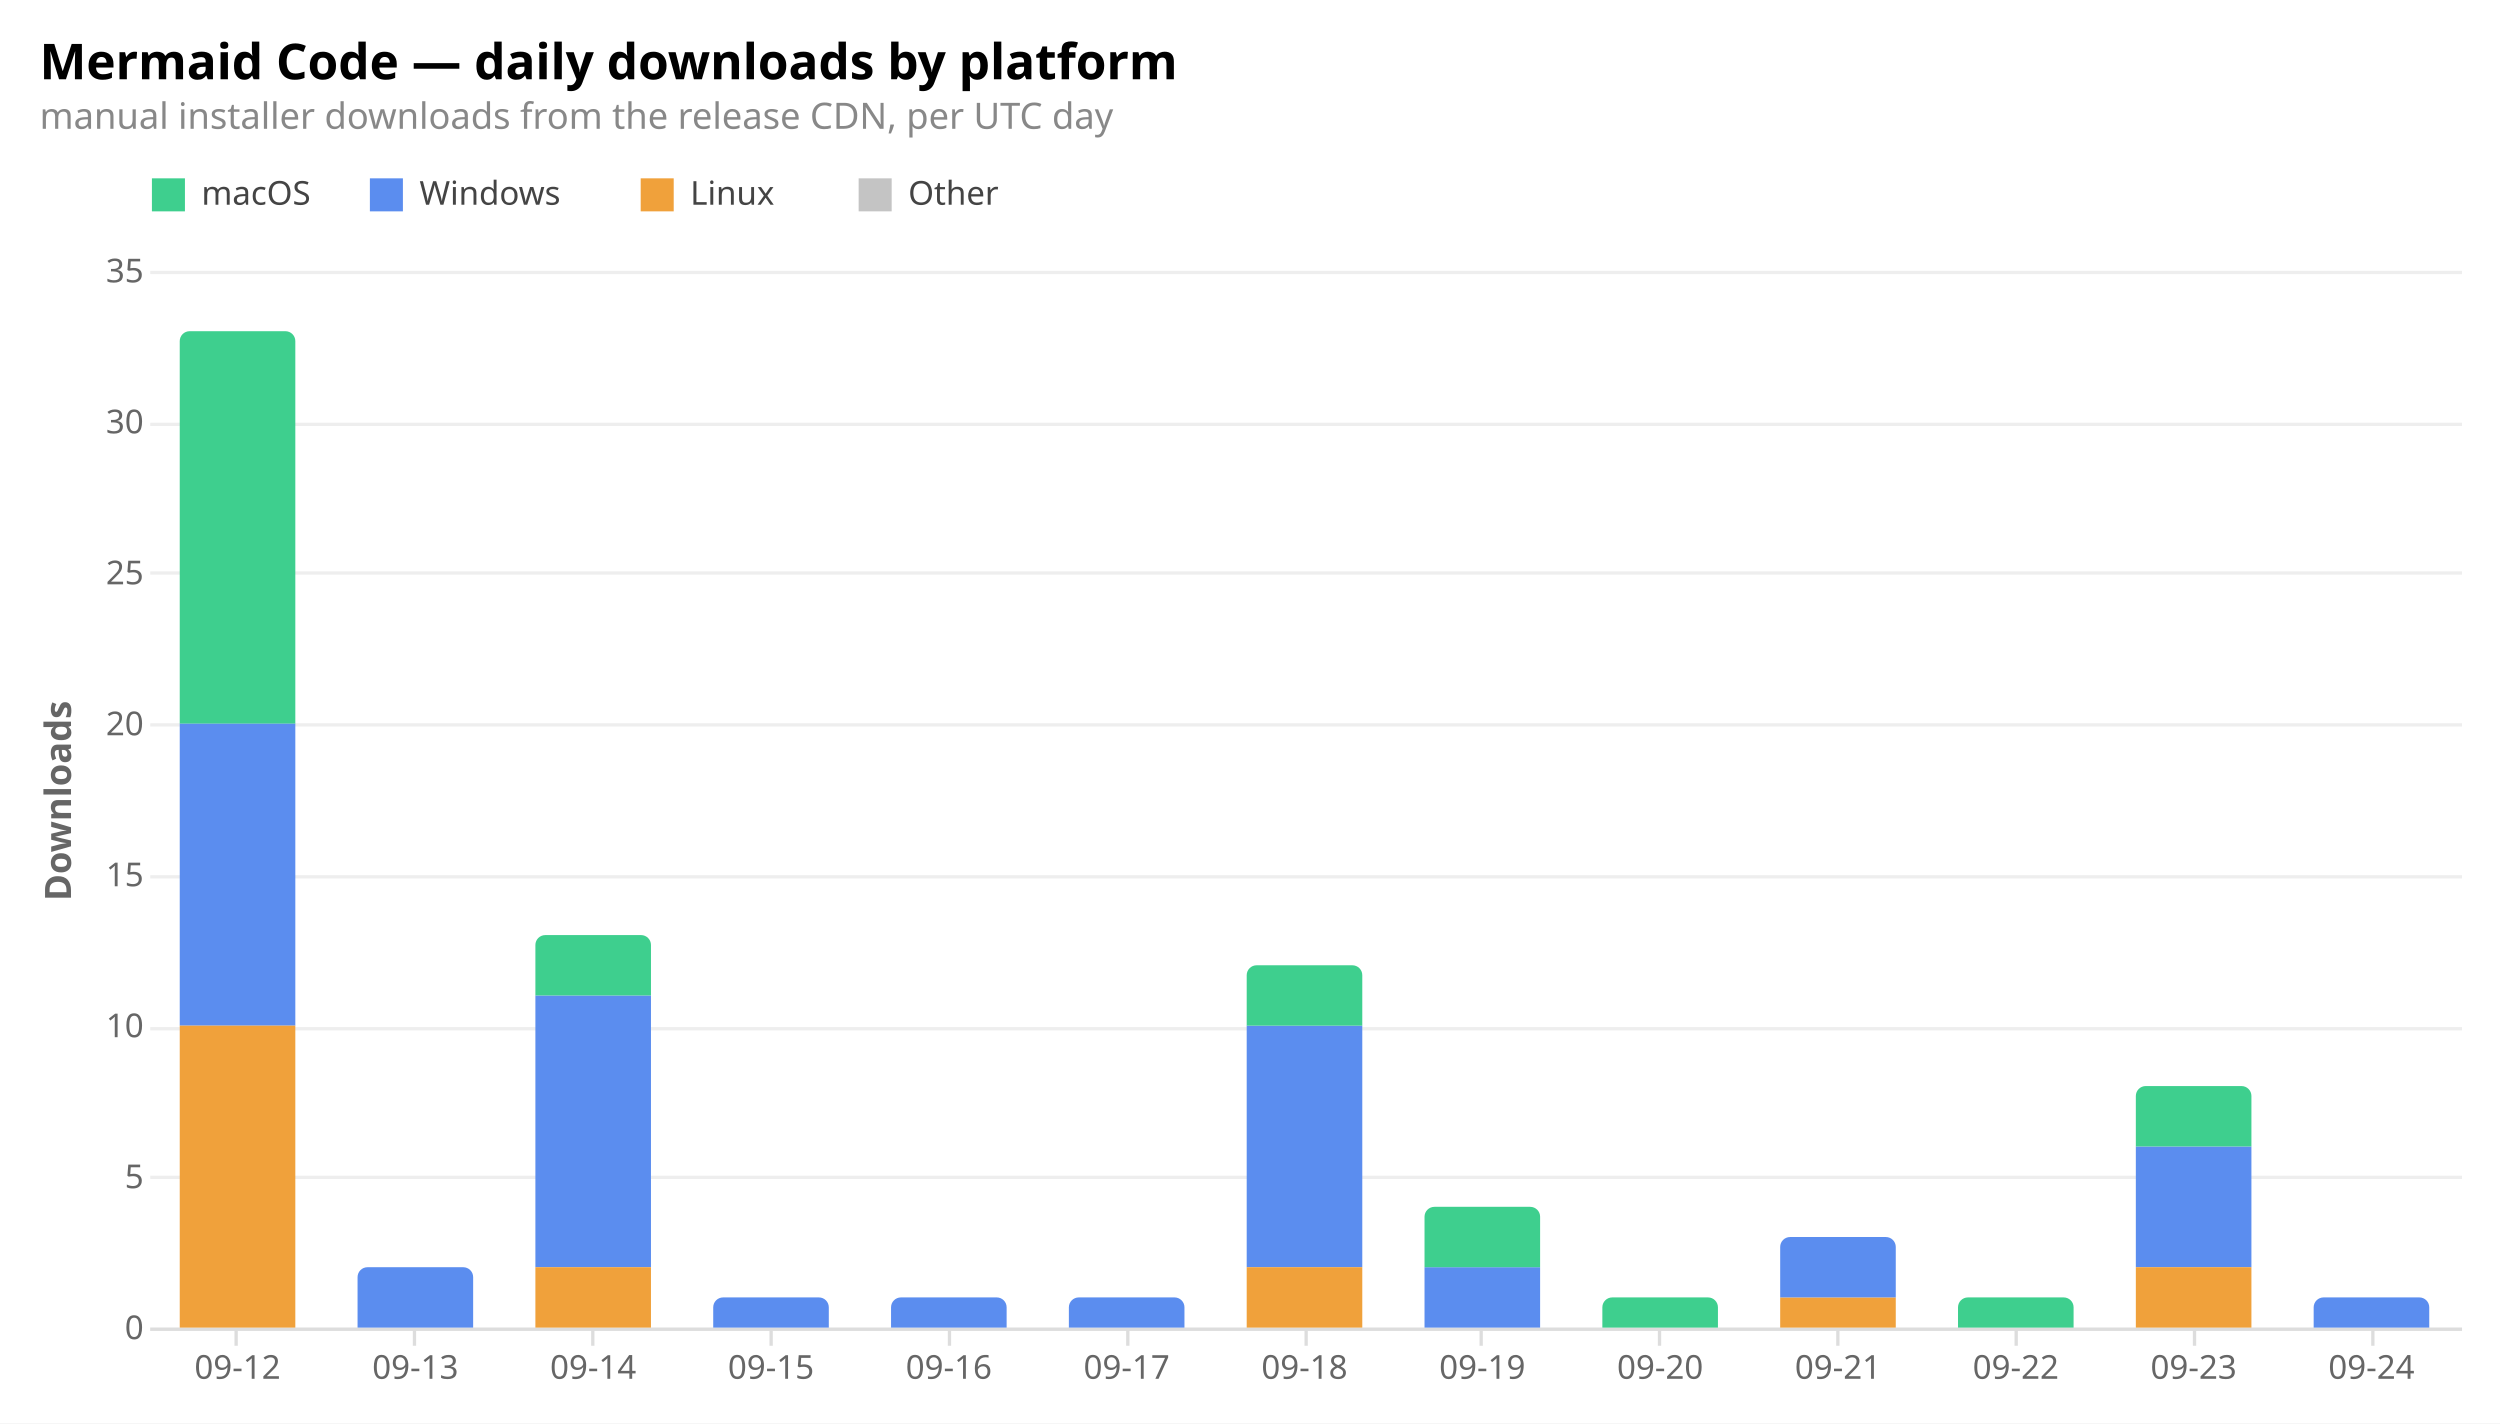
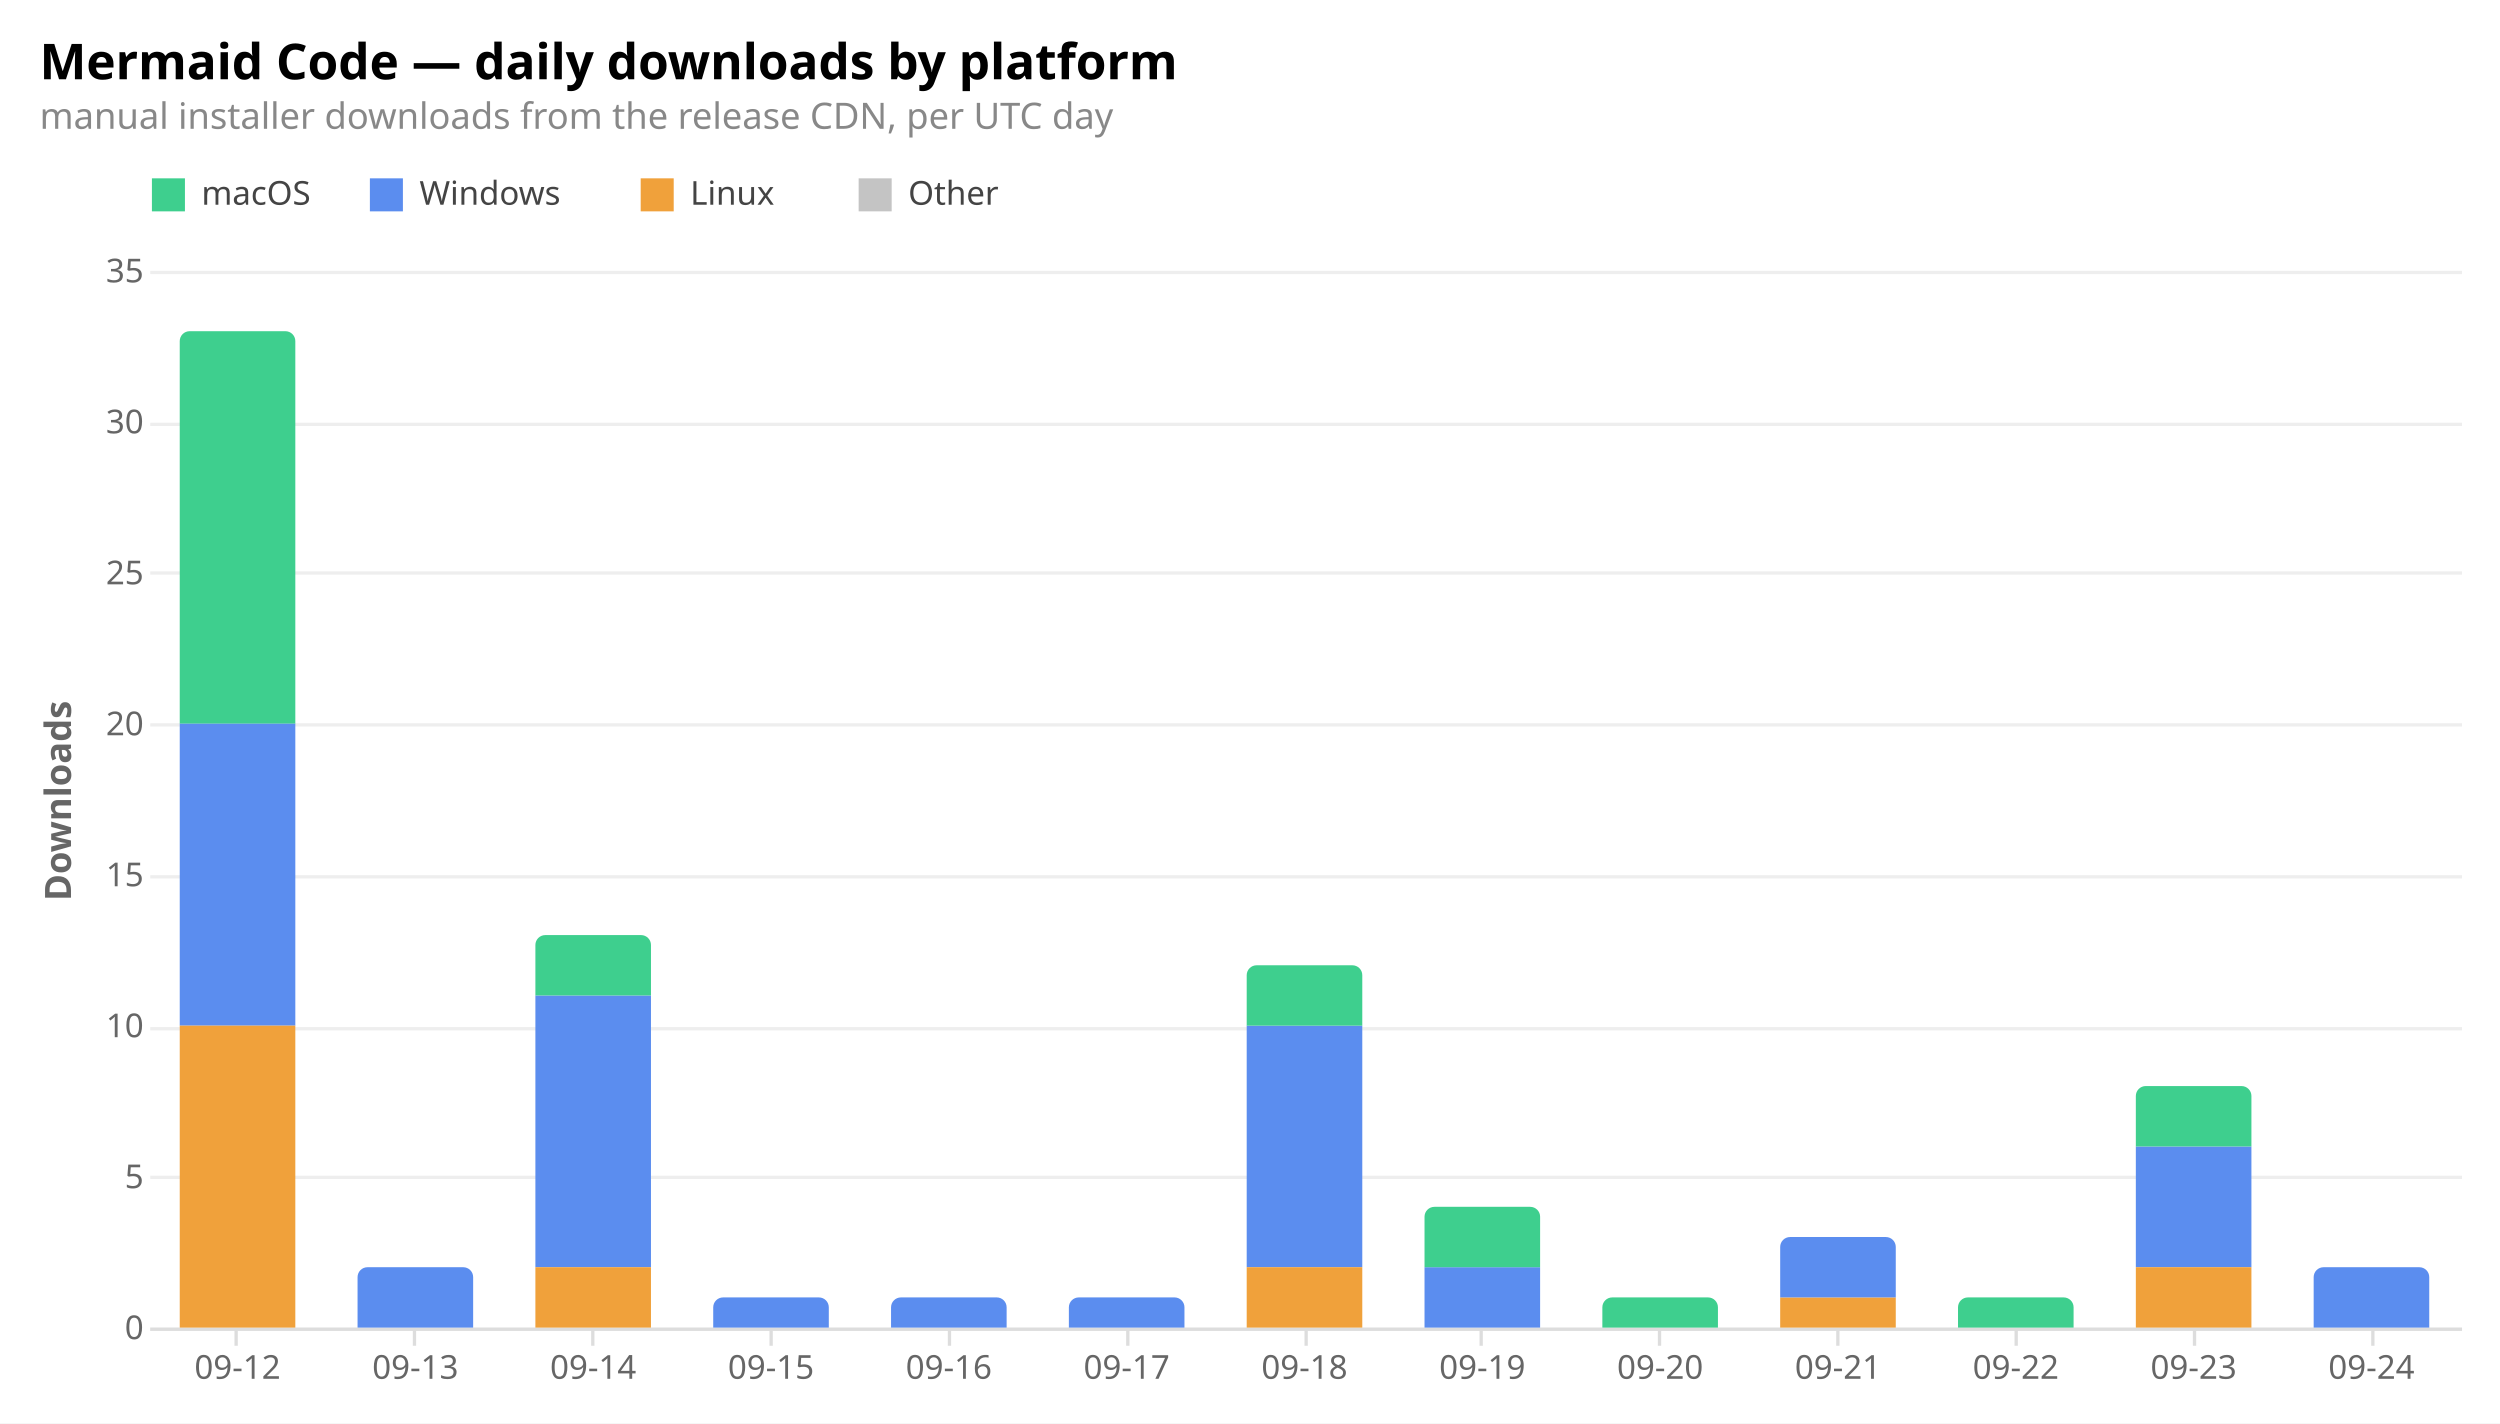
<svg xmlns="http://www.w3.org/2000/svg" version="1.1" class="marks" width="757" height="431" viewBox="0 0 757 431">
  <rect width="757" height="431" fill="white" />
  <g fill="none" stroke-miterlimit="4" transform="translate(45,82)">
    <g class="mark-group role-frame root" role="graphics-object" aria-roledescription="group mark container">
      <g transform="translate(0,0)">
        <path class="background" aria-hidden="true" d="M0,0h700v320h-700Z" />
        <g>
          <g class="mark-group role-axis" aria-hidden="true">
            <g transform="translate(0.5,0.5)">
              <path class="background" aria-hidden="true" d="M0,0h0v0h0Z" pointer-events="none" />
              <g>
                <g class="mark-rule role-axis-grid" pointer-events="none">
                  <line transform="translate(0,320)" x2="700" y2="0" stroke="#eee" stroke-width="1" opacity="1" />
                  <line transform="translate(0,274)" x2="700" y2="0" stroke="#eee" stroke-width="1" opacity="1" />
                  <line transform="translate(0,229)" x2="700" y2="0" stroke="#eee" stroke-width="1" opacity="1" />
                  <line transform="translate(0,183)" x2="700" y2="0" stroke="#eee" stroke-width="1" opacity="1" />
                  <line transform="translate(0,137)" x2="700" y2="0" stroke="#eee" stroke-width="1" opacity="1" />
                  <line transform="translate(0,91)" x2="700" y2="0" stroke="#eee" stroke-width="1" opacity="1" />
                  <line transform="translate(0,46)" x2="700" y2="0" stroke="#eee" stroke-width="1" opacity="1" />
                  <line transform="translate(0,0)" x2="700" y2="0" stroke="#eee" stroke-width="1" opacity="1" />
                </g>
              </g>
              <path class="foreground" aria-hidden="true" d="" pointer-events="none" display="none" />
            </g>
          </g>
          <g class="mark-group role-axis" role="graphics-symbol" aria-roledescription="axis" aria-label="X-axis for a discrete scale with 13 values: 2026-09-12, 2026-09-13, 2026-09-14, 2026-09-15, 2026-09-16, ending with 2026-09-24">
            <g transform="translate(0.5,320.5)">
              <path class="background" aria-hidden="true" d="M0,0h0v0h0Z" pointer-events="none" />
              <g>
                <g class="mark-rule role-axis-tick" pointer-events="none">
                  <line transform="translate(26,0)" x2="0" y2="5" stroke="#ddd" stroke-width="1" opacity="1" />
                  <line transform="translate(80,0)" x2="0" y2="5" stroke="#ddd" stroke-width="1" opacity="1" />
                  <line transform="translate(134,0)" x2="0" y2="5" stroke="#ddd" stroke-width="1" opacity="1" />
                  <line transform="translate(188,0)" x2="0" y2="5" stroke="#ddd" stroke-width="1" opacity="1" />
                  <line transform="translate(242,0)" x2="0" y2="5" stroke="#ddd" stroke-width="1" opacity="1" />
                  <line transform="translate(296,0)" x2="0" y2="5" stroke="#ddd" stroke-width="1" opacity="1" />
                  <line transform="translate(350,0)" x2="0" y2="5" stroke="#ddd" stroke-width="1" opacity="1" />
                  <line transform="translate(403,0)" x2="0" y2="5" stroke="#ddd" stroke-width="1" opacity="1" />
                  <line transform="translate(457,0)" x2="0" y2="5" stroke="#ddd" stroke-width="1" opacity="1" />
                  <line transform="translate(511,0)" x2="0" y2="5" stroke="#ddd" stroke-width="1" opacity="1" />
                  <line transform="translate(565,0)" x2="0" y2="5" stroke="#ddd" stroke-width="1" opacity="1" />
                  <line transform="translate(619,0)" x2="0" y2="5" stroke="#ddd" stroke-width="1" opacity="1" />
                  <line transform="translate(673,0)" x2="0" y2="5" stroke="#ddd" stroke-width="1" opacity="1" />
                </g>
                <g class="mark-text role-axis-label" pointer-events="none">
                  <text text-anchor="middle" transform="translate(26.42308,15)" font-family="sans-serif" font-size="10px" fill="#666" opacity="1">09-12</text>
                  <text text-anchor="middle" transform="translate(80.26923,15)" font-family="sans-serif" font-size="10px" fill="#666" opacity="1">09-13</text>
                  <text text-anchor="middle" transform="translate(134.1154,15)" font-family="sans-serif" font-size="10px" fill="#666" opacity="1">09-14</text>
                  <text text-anchor="middle" transform="translate(187.9615,15)" font-family="sans-serif" font-size="10px" fill="#666" opacity="1">09-15</text>
                  <text text-anchor="middle" transform="translate(241.8077,15)" font-family="sans-serif" font-size="10px" fill="#666" opacity="1">09-16</text>
                  <text text-anchor="middle" transform="translate(295.6538,15)" font-family="sans-serif" font-size="10px" fill="#666" opacity="1">09-17</text>
                  <text text-anchor="middle" transform="translate(349.5,15)" font-family="sans-serif" font-size="10px" fill="#666" opacity="1">09-18</text>
                  <text text-anchor="middle" transform="translate(403.3462,15)" font-family="sans-serif" font-size="10px" fill="#666" opacity="1">09-19</text>
                  <text text-anchor="middle" transform="translate(457.1923,15)" font-family="sans-serif" font-size="10px" fill="#666" opacity="1">09-20</text>
                  <text text-anchor="middle" transform="translate(511.0385,15)" font-family="sans-serif" font-size="10px" fill="#666" opacity="1">09-21</text>
                  <text text-anchor="middle" transform="translate(564.8846,15)" font-family="sans-serif" font-size="10px" fill="#666" opacity="1">09-22</text>
                  <text text-anchor="middle" transform="translate(618.7308,15)" font-family="sans-serif" font-size="10px" fill="#666" opacity="1">09-23</text>
                  <text text-anchor="middle" transform="translate(672.5769,15)" font-family="sans-serif" font-size="10px" fill="#666" opacity="1">09-24</text>
                </g>
                <g class="mark-rule role-axis-domain" pointer-events="none">
                  <line transform="translate(0,0)" x2="700" y2="0" stroke="#ddd" stroke-width="1" opacity="1" />
                </g>
              </g>
              <path class="foreground" aria-hidden="true" d="" pointer-events="none" display="none" />
            </g>
          </g>
          <g class="mark-group role-axis" role="graphics-symbol" aria-roledescription="axis" aria-label="Y-axis titled 'Downloads' for a linear scale with values from 0 to 35">
            <g transform="translate(0.5,0.5)">
              <path class="background" aria-hidden="true" d="M0,0h0v0h0Z" pointer-events="none" />
              <g>
                <g class="mark-text role-axis-label" pointer-events="none">
                  <text text-anchor="end" transform="translate(-2,323)" font-family="sans-serif" font-size="10px" fill="#666" opacity="1">0</text>
                  <text text-anchor="end" transform="translate(-2,277.2857)" font-family="sans-serif" font-size="10px" fill="#666" opacity="1">5</text>
                  <text text-anchor="end" transform="translate(-2,231.5714)" font-family="sans-serif" font-size="10px" fill="#666" opacity="1">10</text>
                  <text text-anchor="end" transform="translate(-2,185.8571)" font-family="sans-serif" font-size="10px" fill="#666" opacity="1">15</text>
                  <text text-anchor="end" transform="translate(-2,140.1429)" font-family="sans-serif" font-size="10px" fill="#666" opacity="1">20</text>
                  <text text-anchor="end" transform="translate(-2,94.42857)" font-family="sans-serif" font-size="10px" fill="#666" opacity="1">25</text>
                  <text text-anchor="end" transform="translate(-2,48.71429)" font-family="sans-serif" font-size="10px" fill="#666" opacity="1">30</text>
                  <text text-anchor="end" transform="translate(-2,3)" font-family="sans-serif" font-size="10px" fill="#666" opacity="1">35</text>
                </g>
                <g class="mark-text role-axis-title" pointer-events="none">
                  <text text-anchor="middle" transform="translate(-22,160) rotate(-90) translate(0,-2)" font-family="sans-serif" font-size="11px" font-weight="bold" fill="#666" opacity="1">Downloads</text>
                </g>
              </g>
              <path class="foreground" aria-hidden="true" d="" pointer-events="none" display="none" />
            </g>
          </g>
          <g class="mark-group role-scope" role="graphics-object" aria-roledescription="group mark container">
            <g transform="translate(9.423077,18.28571)">
              <path class="background" aria-hidden="true" d="M3,0L32,0C33.656,0,35,1.344,35,3L35,301.714C35,301.714,35,301.714,35,301.714L0,301.714C0,301.714,0,301.714,0,301.714L0,3C0,1.344,1.344,0,3,0Z" />
              <g clip-path="url(#clip1)">
                <g class="mark-group role-scope" role="graphics-object" aria-roledescription="group mark container">
                  <g transform="translate(0,-18.28571)">
                    <path class="background" aria-hidden="true" d="M0,0h35v0h-35Z" />
                    <g>
                      <g class="mark-rect role-mark marks" role="graphics-object" aria-roledescription="rect mark container">
                        <path aria-label="date: 2026-09-12; Downloads: 13; platform: macOS" role="graphics-symbol" aria-roledescription="bar" d="M0,18.286h35v118.857h-35Z" fill="#3ecf8e" />
                        <path aria-label="date: 2026-09-12; Downloads: 10; platform: Windows" role="graphics-symbol" aria-roledescription="bar" d="M0,137.143h35v91.429h-35Z" fill="#5b8def" />
                        <path aria-label="date: 2026-09-12; Downloads: 10; platform: Linux" role="graphics-symbol" aria-roledescription="bar" d="M0,228.571h35v91.429h-35Z" fill="#f0a13b" />
                      </g>
                    </g>
                    <path class="foreground" aria-hidden="true" d="" display="none" />
                  </g>
                </g>
              </g>
              <path class="foreground" aria-hidden="true" d="" display="none" />
            </g>
            <g transform="translate(63.26923,301.7143)">
              <path class="background" aria-hidden="true" d="M3,0L32,0C33.656,0,35,1.344,35,3L35,18.286C35,18.286,35,18.286,35,18.286L0,18.286C0,18.286,0,18.286,0,18.286L0,3C0,1.344,1.344,0,3,0Z" />
              <g clip-path="url(#clip2)">
                <g class="mark-group role-scope" role="graphics-object" aria-roledescription="group mark container">
                  <g transform="translate(0,-301.7143)">
                    <path class="background" aria-hidden="true" d="M0,0h35v0h-35Z" />
                    <g>
                      <g class="mark-rect role-mark marks" role="graphics-object" aria-roledescription="rect mark container">
                        <path aria-label="date: 2026-09-13; Downloads: 2; platform: Windows" role="graphics-symbol" aria-roledescription="bar" d="M0,301.714h35v18.286h-35Z" fill="#5b8def" />
                      </g>
                    </g>
                    <path class="foreground" aria-hidden="true" d="" display="none" />
                  </g>
                </g>
              </g>
              <path class="foreground" aria-hidden="true" d="" display="none" />
            </g>
            <g transform="translate(117.1154,201.1429)">
              <path class="background" aria-hidden="true" d="M3,0L32,0C33.656,0,35,1.344,35,3L35,118.857C35,118.857,35,118.857,35,118.857L0,118.857C0,118.857,0,118.857,0,118.857L0,3C0,1.344,1.344,0,3,0Z" />
              <g clip-path="url(#clip3)">
                <g class="mark-group role-scope" role="graphics-object" aria-roledescription="group mark container">
                  <g transform="translate(0,-201.1429)">
                    <path class="background" aria-hidden="true" d="M0,0h35v0h-35Z" />
                    <g>
                      <g class="mark-rect role-mark marks" role="graphics-object" aria-roledescription="rect mark container">
                        <path aria-label="date: 2026-09-14; Downloads: 9; platform: Windows" role="graphics-symbol" aria-roledescription="bar" d="M0,219.429h35v82.286h-35Z" fill="#5b8def" />
                        <path aria-label="date: 2026-09-14; Downloads: 2; platform: Linux" role="graphics-symbol" aria-roledescription="bar" d="M0,301.714h35v18.286h-35Z" fill="#f0a13b" />
                        <path aria-label="date: 2026-09-14; Downloads: 2; platform: macOS" role="graphics-symbol" aria-roledescription="bar" d="M0,201.143h35v18.286h-35Z" fill="#3ecf8e" />
                      </g>
                    </g>
                    <path class="foreground" aria-hidden="true" d="" display="none" />
                  </g>
                </g>
              </g>
              <path class="foreground" aria-hidden="true" d="" display="none" />
            </g>
            <g transform="translate(170.9615,310.8571)">
              <path class="background" aria-hidden="true" d="M3,0L32,0C33.656,0,35,1.344,35,3L35,9.143C35,9.143,35,9.143,35,9.143L0,9.143C0,9.143,0,9.143,0,9.143L0,3C0,1.344,1.344,0,3,0Z" />
              <g clip-path="url(#clip4)">
                <g class="mark-group role-scope" role="graphics-object" aria-roledescription="group mark container">
                  <g transform="translate(0,-310.8571)">
                    <path class="background" aria-hidden="true" d="M0,0h35v0h-35Z" />
                    <g>
                      <g class="mark-rect role-mark marks" role="graphics-object" aria-roledescription="rect mark container">
                        <path aria-label="date: 2026-09-15; Downloads: 1; platform: Windows" role="graphics-symbol" aria-roledescription="bar" d="M0,310.857h35v9.143h-35Z" fill="#5b8def" />
                      </g>
                    </g>
                    <path class="foreground" aria-hidden="true" d="" display="none" />
                  </g>
                </g>
              </g>
              <path class="foreground" aria-hidden="true" d="" display="none" />
            </g>
            <g transform="translate(224.8077,310.8571)">
              <path class="background" aria-hidden="true" d="M3,0L32,0C33.656,0,35,1.344,35,3L35,9.143C35,9.143,35,9.143,35,9.143L0,9.143C0,9.143,0,9.143,0,9.143L0,3C0,1.344,1.344,0,3,0Z" />
              <g clip-path="url(#clip5)">
                <g class="mark-group role-scope" role="graphics-object" aria-roledescription="group mark container">
                  <g transform="translate(0,-310.8571)">
                    <path class="background" aria-hidden="true" d="M0,0h35v0h-35Z" />
                    <g>
                      <g class="mark-rect role-mark marks" role="graphics-object" aria-roledescription="rect mark container">
                        <path aria-label="date: 2026-09-16; Downloads: 1; platform: Windows" role="graphics-symbol" aria-roledescription="bar" d="M0,310.857h35v9.143h-35Z" fill="#5b8def" />
                      </g>
                    </g>
                    <path class="foreground" aria-hidden="true" d="" display="none" />
                  </g>
                </g>
              </g>
              <path class="foreground" aria-hidden="true" d="" display="none" />
            </g>
            <g transform="translate(278.6538,310.8571)">
              <path class="background" aria-hidden="true" d="M3,0L32,0C33.656,0,35,1.344,35,3L35,9.143C35,9.143,35,9.143,35,9.143L0,9.143C0,9.143,0,9.143,0,9.143L0,3C0,1.344,1.344,0,3,0Z" />
              <g clip-path="url(#clip6)">
                <g class="mark-group role-scope" role="graphics-object" aria-roledescription="group mark container">
                  <g transform="translate(0,-310.8571)">
                    <path class="background" aria-hidden="true" d="M0,0h35v0h-35Z" />
                    <g>
                      <g class="mark-rect role-mark marks" role="graphics-object" aria-roledescription="rect mark container">
                        <path aria-label="date: 2026-09-17; Downloads: 1; platform: Windows" role="graphics-symbol" aria-roledescription="bar" d="M0,310.857h35v9.143h-35Z" fill="#5b8def" />
                      </g>
                    </g>
                    <path class="foreground" aria-hidden="true" d="" display="none" />
                  </g>
                </g>
              </g>
              <path class="foreground" aria-hidden="true" d="" display="none" />
            </g>
            <g transform="translate(332.5,210.2857)">
              <path class="background" aria-hidden="true" d="M3,0L32,0C33.656,0,35,1.344,35,3L35,109.714C35,109.714,35,109.714,35,109.714L0,109.714C0,109.714,0,109.714,0,109.714L0,3C0,1.344,1.344,0,3,0Z" />
              <g clip-path="url(#clip7)">
                <g class="mark-group role-scope" role="graphics-object" aria-roledescription="group mark container">
                  <g transform="translate(0,-210.2857)">
                    <path class="background" aria-hidden="true" d="M0,0h35v0h-35Z" />
                    <g>
                      <g class="mark-rect role-mark marks" role="graphics-object" aria-roledescription="rect mark container">
                        <path aria-label="date: 2026-09-18; Downloads: 8; platform: Windows" role="graphics-symbol" aria-roledescription="bar" d="M0,228.571h35v73.143h-35Z" fill="#5b8def" />
                        <path aria-label="date: 2026-09-18; Downloads: 2; platform: Linux" role="graphics-symbol" aria-roledescription="bar" d="M0,301.714h35v18.286h-35Z" fill="#f0a13b" />
                        <path aria-label="date: 2026-09-18; Downloads: 2; platform: macOS" role="graphics-symbol" aria-roledescription="bar" d="M0,210.286h35v18.286h-35Z" fill="#3ecf8e" />
                      </g>
                    </g>
                    <path class="foreground" aria-hidden="true" d="" display="none" />
                  </g>
                </g>
              </g>
              <path class="foreground" aria-hidden="true" d="" display="none" />
            </g>
            <g transform="translate(386.3462,283.4286)">
              <path class="background" aria-hidden="true" d="M3,0L32,0C33.656,0,35,1.344,35,3L35,36.571C35,36.571,35,36.571,35,36.571L0,36.571C0,36.571,0,36.571,0,36.571L0,3C0,1.344,1.344,0,3,0Z" />
              <g clip-path="url(#clip8)">
                <g class="mark-group role-scope" role="graphics-object" aria-roledescription="group mark container">
                  <g transform="translate(0,-283.4286)">
                    <path class="background" aria-hidden="true" d="M0,0h35v0h-35Z" />
                    <g>
                      <g class="mark-rect role-mark marks" role="graphics-object" aria-roledescription="rect mark container">
                        <path aria-label="date: 2026-09-19; Downloads: 2; platform: Windows" role="graphics-symbol" aria-roledescription="bar" d="M0,301.714h35v18.286h-35Z" fill="#5b8def" />
                        <path aria-label="date: 2026-09-19; Downloads: 2; platform: macOS" role="graphics-symbol" aria-roledescription="bar" d="M0,283.429h35v18.286h-35Z" fill="#3ecf8e" />
                      </g>
                    </g>
                    <path class="foreground" aria-hidden="true" d="" display="none" />
                  </g>
                </g>
              </g>
              <path class="foreground" aria-hidden="true" d="" display="none" />
            </g>
            <g transform="translate(440.1923,310.8571)">
              <path class="background" aria-hidden="true" d="M3,0L32,0C33.656,0,35,1.344,35,3L35,9.143C35,9.143,35,9.143,35,9.143L0,9.143C0,9.143,0,9.143,0,9.143L0,3C0,1.344,1.344,0,3,0Z" />
              <g clip-path="url(#clip9)">
                <g class="mark-group role-scope" role="graphics-object" aria-roledescription="group mark container">
                  <g transform="translate(0,-310.8571)">
                    <path class="background" aria-hidden="true" d="M0,0h35v0h-35Z" />
                    <g>
                      <g class="mark-rect role-mark marks" role="graphics-object" aria-roledescription="rect mark container">
                        <path aria-label="date: 2026-09-20; Downloads: 1; platform: macOS" role="graphics-symbol" aria-roledescription="bar" d="M0,310.857h35v9.143h-35Z" fill="#3ecf8e" />
                      </g>
                    </g>
                    <path class="foreground" aria-hidden="true" d="" display="none" />
                  </g>
                </g>
              </g>
              <path class="foreground" aria-hidden="true" d="" display="none" />
            </g>
            <g transform="translate(494.0385,292.5714)">
              <path class="background" aria-hidden="true" d="M3,0L32,0C33.656,0,35,1.344,35,3L35,27.429C35,27.429,35,27.429,35,27.429L0,27.429C0,27.429,0,27.429,0,27.429L0,3C0,1.344,1.344,0,3,0Z" />
              <g clip-path="url(#clip10)">
                <g class="mark-group role-scope" role="graphics-object" aria-roledescription="group mark container">
                  <g transform="translate(0,-292.5714)">
                    <path class="background" aria-hidden="true" d="M0,0h35v0h-35Z" />
                    <g>
                      <g class="mark-rect role-mark marks" role="graphics-object" aria-roledescription="rect mark container">
                        <path aria-label="date: 2026-09-21; Downloads: 1; platform: Linux" role="graphics-symbol" aria-roledescription="bar" d="M0,310.857h35v9.143h-35Z" fill="#f0a13b" />
                        <path aria-label="date: 2026-09-21; Downloads: 2; platform: Windows" role="graphics-symbol" aria-roledescription="bar" d="M0,292.571h35v18.286h-35Z" fill="#5b8def" />
                      </g>
                    </g>
                    <path class="foreground" aria-hidden="true" d="" display="none" />
                  </g>
                </g>
              </g>
              <path class="foreground" aria-hidden="true" d="" display="none" />
            </g>
            <g transform="translate(547.8846,310.8571)">
              <path class="background" aria-hidden="true" d="M3,0L32,0C33.656,0,35,1.344,35,3L35,9.143C35,9.143,35,9.143,35,9.143L0,9.143C0,9.143,0,9.143,0,9.143L0,3C0,1.344,1.344,0,3,0Z" />
              <g clip-path="url(#clip11)">
                <g class="mark-group role-scope" role="graphics-object" aria-roledescription="group mark container">
                  <g transform="translate(0,-310.8571)">
                    <path class="background" aria-hidden="true" d="M0,0h35v0h-35Z" />
                    <g>
                      <g class="mark-rect role-mark marks" role="graphics-object" aria-roledescription="rect mark container">
                        <path aria-label="date: 2026-09-22; Downloads: 1; platform: macOS" role="graphics-symbol" aria-roledescription="bar" d="M0,310.857h35v9.143h-35Z" fill="#3ecf8e" />
                      </g>
                    </g>
                    <path class="foreground" aria-hidden="true" d="" display="none" />
                  </g>
                </g>
              </g>
              <path class="foreground" aria-hidden="true" d="" display="none" />
            </g>
            <g transform="translate(601.7308,246.8571)">
              <path class="background" aria-hidden="true" d="M3,0L32,0C33.656,0,35,1.344,35,3L35,73.143C35,73.143,35,73.143,35,73.143L0,73.143C0,73.143,0,73.143,0,73.143L0,3C0,1.344,1.344,0,3,0Z" />
              <g clip-path="url(#clip12)">
                <g class="mark-group role-scope" role="graphics-object" aria-roledescription="group mark container">
                  <g transform="translate(0,-246.8571)">
                    <path class="background" aria-hidden="true" d="M0,0h35v0h-35Z" />
                    <g>
                      <g class="mark-rect role-mark marks" role="graphics-object" aria-roledescription="rect mark container">
                        <path aria-label="date: 2026-09-23; Downloads: 4; platform: Windows" role="graphics-symbol" aria-roledescription="bar" d="M0,265.143h35v36.571h-35Z" fill="#5b8def" />
                        <path aria-label="date: 2026-09-23; Downloads: 2; platform: Linux" role="graphics-symbol" aria-roledescription="bar" d="M0,301.714h35v18.286h-35Z" fill="#f0a13b" />
                        <path aria-label="date: 2026-09-23; Downloads: 2; platform: macOS" role="graphics-symbol" aria-roledescription="bar" d="M0,246.857h35v18.286h-35Z" fill="#3ecf8e" />
                      </g>
                    </g>
                    <path class="foreground" aria-hidden="true" d="" display="none" />
                  </g>
                </g>
              </g>
              <path class="foreground" aria-hidden="true" d="" display="none" />
            </g>
-             <g transform="translate(655.5769,310.8571)">
-               <path class="background" aria-hidden="true" d="M3,0L32,0C33.656,0,35,1.344,35,3L35,9.143C35,9.143,35,9.143,35,9.143L0,9.143C0,9.143,0,9.143,0,9.143L0,3C0,1.344,1.344,0,3,0Z" />
+             <g transform="translate(655.5769,301.7143)">
+               <path class="background" aria-hidden="true" d="M3,0L32,0C33.656,0,35,1.344,35,3L35,18.286C35,18.286,35,18.286,35,18.286L0,18.286C0,18.286,0,18.286,0,18.286L0,3C0,1.344,1.344,0,3,0Z" />
              <g clip-path="url(#clip13)">
                <g class="mark-group role-scope" role="graphics-object" aria-roledescription="group mark container">
-                   <g transform="translate(0,-310.8571)">
-                     <path class="background" aria-hidden="true" d="M0,0h35v0h-35Z" />
-                     <g>
-                       <g class="mark-rect role-mark marks" role="graphics-object" aria-roledescription="rect mark container">
-                         <path aria-label="date: 2026-09-24; Downloads: 1; platform: Windows" role="graphics-symbol" aria-roledescription="bar" d="M0,310.857h35v9.143h-35Z" fill="#5b8def" />
+                   <g transform="translate(0,-301.7143)">
+                     <path class="background" aria-hidden="true" d="M0,0h35v0h-35Z" />
+                     <g>
+                       <g class="mark-rect role-mark marks" role="graphics-object" aria-roledescription="rect mark container">
+                         <path aria-label="date: 2026-09-24; Downloads: 2; platform: Windows" role="graphics-symbol" aria-roledescription="bar" d="M0,301.714h35v18.286h-35Z" fill="#5b8def" />
                      </g>
                    </g>
                    <path class="foreground" aria-hidden="true" d="" display="none" />
                  </g>
                </g>
              </g>
              <path class="foreground" aria-hidden="true" d="" display="none" />
            </g>
          </g>
          <g class="mark-group role-legend" role="graphics-symbol" aria-roledescription="legend" aria-label="Symbol legend for fill color with 4 values: macOS, Windows, Linux, Other">
            <g transform="translate(0,-29)">
              <path class="background" aria-hidden="true" d="M0,0h270v11h-270Z" pointer-events="none" />
              <g>
                <g class="mark-group role-legend-entry">
                  <g transform="translate(0,0)">
                    <path class="background" aria-hidden="true" d="M0,0h0v0h0Z" pointer-events="none" />
                    <g>
                      <g class="mark-group role-scope" role="graphics-object" aria-roledescription="group mark container">
                        <g transform="translate(0,0)">
                          <path class="background" aria-hidden="true" d="M0,0h56v11h-56Z" pointer-events="none" opacity="1" />
                          <g>
                            <g class="mark-symbol role-legend-symbol" pointer-events="none">
                              <path transform="translate(6,6)" d="M-5,-5h10v10h-10Z" fill="#3ecf8e" stroke-width="1.5" opacity="1" />
                            </g>
                            <g class="mark-text role-legend-label" pointer-events="none">
                              <text text-anchor="start" transform="translate(16,9)" font-family="sans-serif" font-size="10px" fill="#444" opacity="1">macOS</text>
                            </g>
                          </g>
                          <path class="foreground" aria-hidden="true" d="" pointer-events="none" display="none" />
                        </g>
                        <g transform="translate(66,0)">
                          <path class="background" aria-hidden="true" d="M0,0h72v11h-72Z" pointer-events="none" opacity="1" />
                          <g>
                            <g class="mark-symbol role-legend-symbol" pointer-events="none">
                              <path transform="translate(6,6)" d="M-5,-5h10v10h-10Z" fill="#5b8def" stroke-width="1.5" opacity="1" />
                            </g>
                            <g class="mark-text role-legend-label" pointer-events="none">
                              <text text-anchor="start" transform="translate(16,9)" font-family="sans-serif" font-size="10px" fill="#444" opacity="1">Windows</text>
                            </g>
                          </g>
                          <path class="foreground" aria-hidden="true" d="" pointer-events="none" display="none" />
                        </g>
                        <g transform="translate(148,0)">
                          <path class="background" aria-hidden="true" d="M0,0h56v11h-56Z" pointer-events="none" opacity="1" />
                          <g>
                            <g class="mark-symbol role-legend-symbol" pointer-events="none">
                              <path transform="translate(6,6)" d="M-5,-5h10v10h-10Z" fill="#f0a13b" stroke-width="1.5" opacity="1" />
                            </g>
                            <g class="mark-text role-legend-label" pointer-events="none">
                              <text text-anchor="start" transform="translate(16,9)" font-family="sans-serif" font-size="10px" fill="#444" opacity="1">Linux</text>
                            </g>
                          </g>
                          <path class="foreground" aria-hidden="true" d="" pointer-events="none" display="none" />
                        </g>
                        <g transform="translate(214,0)">
                          <path class="background" aria-hidden="true" d="M0,0h56v11h-56Z" pointer-events="none" opacity="1" />
                          <g>
                            <g class="mark-symbol role-legend-symbol" pointer-events="none">
                              <path transform="translate(6,6)" d="M-5,-5h10v10h-10Z" fill="#c4c4c4" stroke-width="1.5" opacity="1" />
                            </g>
                            <g class="mark-text role-legend-label" pointer-events="none">
                              <text text-anchor="start" transform="translate(16,9)" font-family="sans-serif" font-size="10px" fill="#444" opacity="1">Other</text>
                            </g>
                          </g>
                          <path class="foreground" aria-hidden="true" d="" pointer-events="none" display="none" />
                        </g>
                      </g>
                    </g>
                    <path class="foreground" aria-hidden="true" d="" pointer-events="none" display="none" />
                  </g>
                </g>
              </g>
              <path class="foreground" aria-hidden="true" d="" pointer-events="none" display="none" />
            </g>
          </g>
          <g class="mark-group role-title">
            <g transform="translate(-33,-70)">
              <path class="background" aria-hidden="true" d="M0,0h0v0h0Z" pointer-events="none" />
              <g>
                <g class="mark-text role-title-text" role="graphics-symbol" aria-roledescription="title" aria-label="Title text 'Mermaid Code — daily downloads by platform'" pointer-events="none">
                  <text text-anchor="start" transform="translate(0,12)" font-family="sans-serif" font-size="15px" font-weight="600" fill="#000" opacity="1">Mermaid Code — daily downloads by platform</text>
                </g>
                <g class="mark-text role-title-subtitle" role="graphics-symbol" aria-roledescription="subtitle" aria-label="Subtitle text 'manual installer downloads from the release CDN, per UTC day'" pointer-events="none">
                  <text text-anchor="start" transform="translate(0,27)" font-family="sans-serif" font-size="11px" fill="#888" opacity="1">manual installer downloads from the release CDN, per UTC day</text>
                </g>
              </g>
              <path class="foreground" aria-hidden="true" d="" pointer-events="none" display="none" />
            </g>
          </g>
        </g>
        <path class="foreground" aria-hidden="true" d="" display="none" />
      </g>
    </g>
  </g>
  <defs>
    <clipPath id="clip1">
      <path d="M3,0L32,0C33.656,0,35,1.344,35,3L35,301.714C35,301.714,35,301.714,35,301.714L0,301.714C0,301.714,0,301.714,0,301.714L0,3C0,1.344,1.344,0,3,0Z" />
    </clipPath>
    <clipPath id="clip2">
      <path d="M3,0L32,0C33.656,0,35,1.344,35,3L35,18.286C35,18.286,35,18.286,35,18.286L0,18.286C0,18.286,0,18.286,0,18.286L0,3C0,1.344,1.344,0,3,0Z" />
    </clipPath>
    <clipPath id="clip3">
      <path d="M3,0L32,0C33.656,0,35,1.344,35,3L35,118.857C35,118.857,35,118.857,35,118.857L0,118.857C0,118.857,0,118.857,0,118.857L0,3C0,1.344,1.344,0,3,0Z" />
    </clipPath>
    <clipPath id="clip4">
      <path d="M3,0L32,0C33.656,0,35,1.344,35,3L35,9.143C35,9.143,35,9.143,35,9.143L0,9.143C0,9.143,0,9.143,0,9.143L0,3C0,1.344,1.344,0,3,0Z" />
    </clipPath>
    <clipPath id="clip5">
      <path d="M3,0L32,0C33.656,0,35,1.344,35,3L35,9.143C35,9.143,35,9.143,35,9.143L0,9.143C0,9.143,0,9.143,0,9.143L0,3C0,1.344,1.344,0,3,0Z" />
    </clipPath>
    <clipPath id="clip6">
      <path d="M3,0L32,0C33.656,0,35,1.344,35,3L35,9.143C35,9.143,35,9.143,35,9.143L0,9.143C0,9.143,0,9.143,0,9.143L0,3C0,1.344,1.344,0,3,0Z" />
    </clipPath>
    <clipPath id="clip7">
      <path d="M3,0L32,0C33.656,0,35,1.344,35,3L35,109.714C35,109.714,35,109.714,35,109.714L0,109.714C0,109.714,0,109.714,0,109.714L0,3C0,1.344,1.344,0,3,0Z" />
    </clipPath>
    <clipPath id="clip8">
      <path d="M3,0L32,0C33.656,0,35,1.344,35,3L35,36.571C35,36.571,35,36.571,35,36.571L0,36.571C0,36.571,0,36.571,0,36.571L0,3C0,1.344,1.344,0,3,0Z" />
    </clipPath>
    <clipPath id="clip9">
      <path d="M3,0L32,0C33.656,0,35,1.344,35,3L35,9.143C35,9.143,35,9.143,35,9.143L0,9.143C0,9.143,0,9.143,0,9.143L0,3C0,1.344,1.344,0,3,0Z" />
    </clipPath>
    <clipPath id="clip10">
      <path d="M3,0L32,0C33.656,0,35,1.344,35,3L35,27.429C35,27.429,35,27.429,35,27.429L0,27.429C0,27.429,0,27.429,0,27.429L0,3C0,1.344,1.344,0,3,0Z" />
    </clipPath>
    <clipPath id="clip11">
      <path d="M3,0L32,0C33.656,0,35,1.344,35,3L35,9.143C35,9.143,35,9.143,35,9.143L0,9.143C0,9.143,0,9.143,0,9.143L0,3C0,1.344,1.344,0,3,0Z" />
    </clipPath>
    <clipPath id="clip12">
      <path d="M3,0L32,0C33.656,0,35,1.344,35,3L35,73.143C35,73.143,35,73.143,35,73.143L0,73.143C0,73.143,0,73.143,0,73.143L0,3C0,1.344,1.344,0,3,0Z" />
    </clipPath>
    <clipPath id="clip13">
-       <path d="M3,0L32,0C33.656,0,35,1.344,35,3L35,9.143C35,9.143,35,9.143,35,9.143L0,9.143C0,9.143,0,9.143,0,9.143L0,3C0,1.344,1.344,0,3,0Z" />
+       <path d="M3,0L32,0C33.656,0,35,1.344,35,3L35,18.286C35,18.286,35,18.286,35,18.286L0,18.286C0,18.286,0,18.286,0,18.286L0,3C0,1.344,1.344,0,3,0Z" />
    </clipPath>
  </defs>
</svg>
